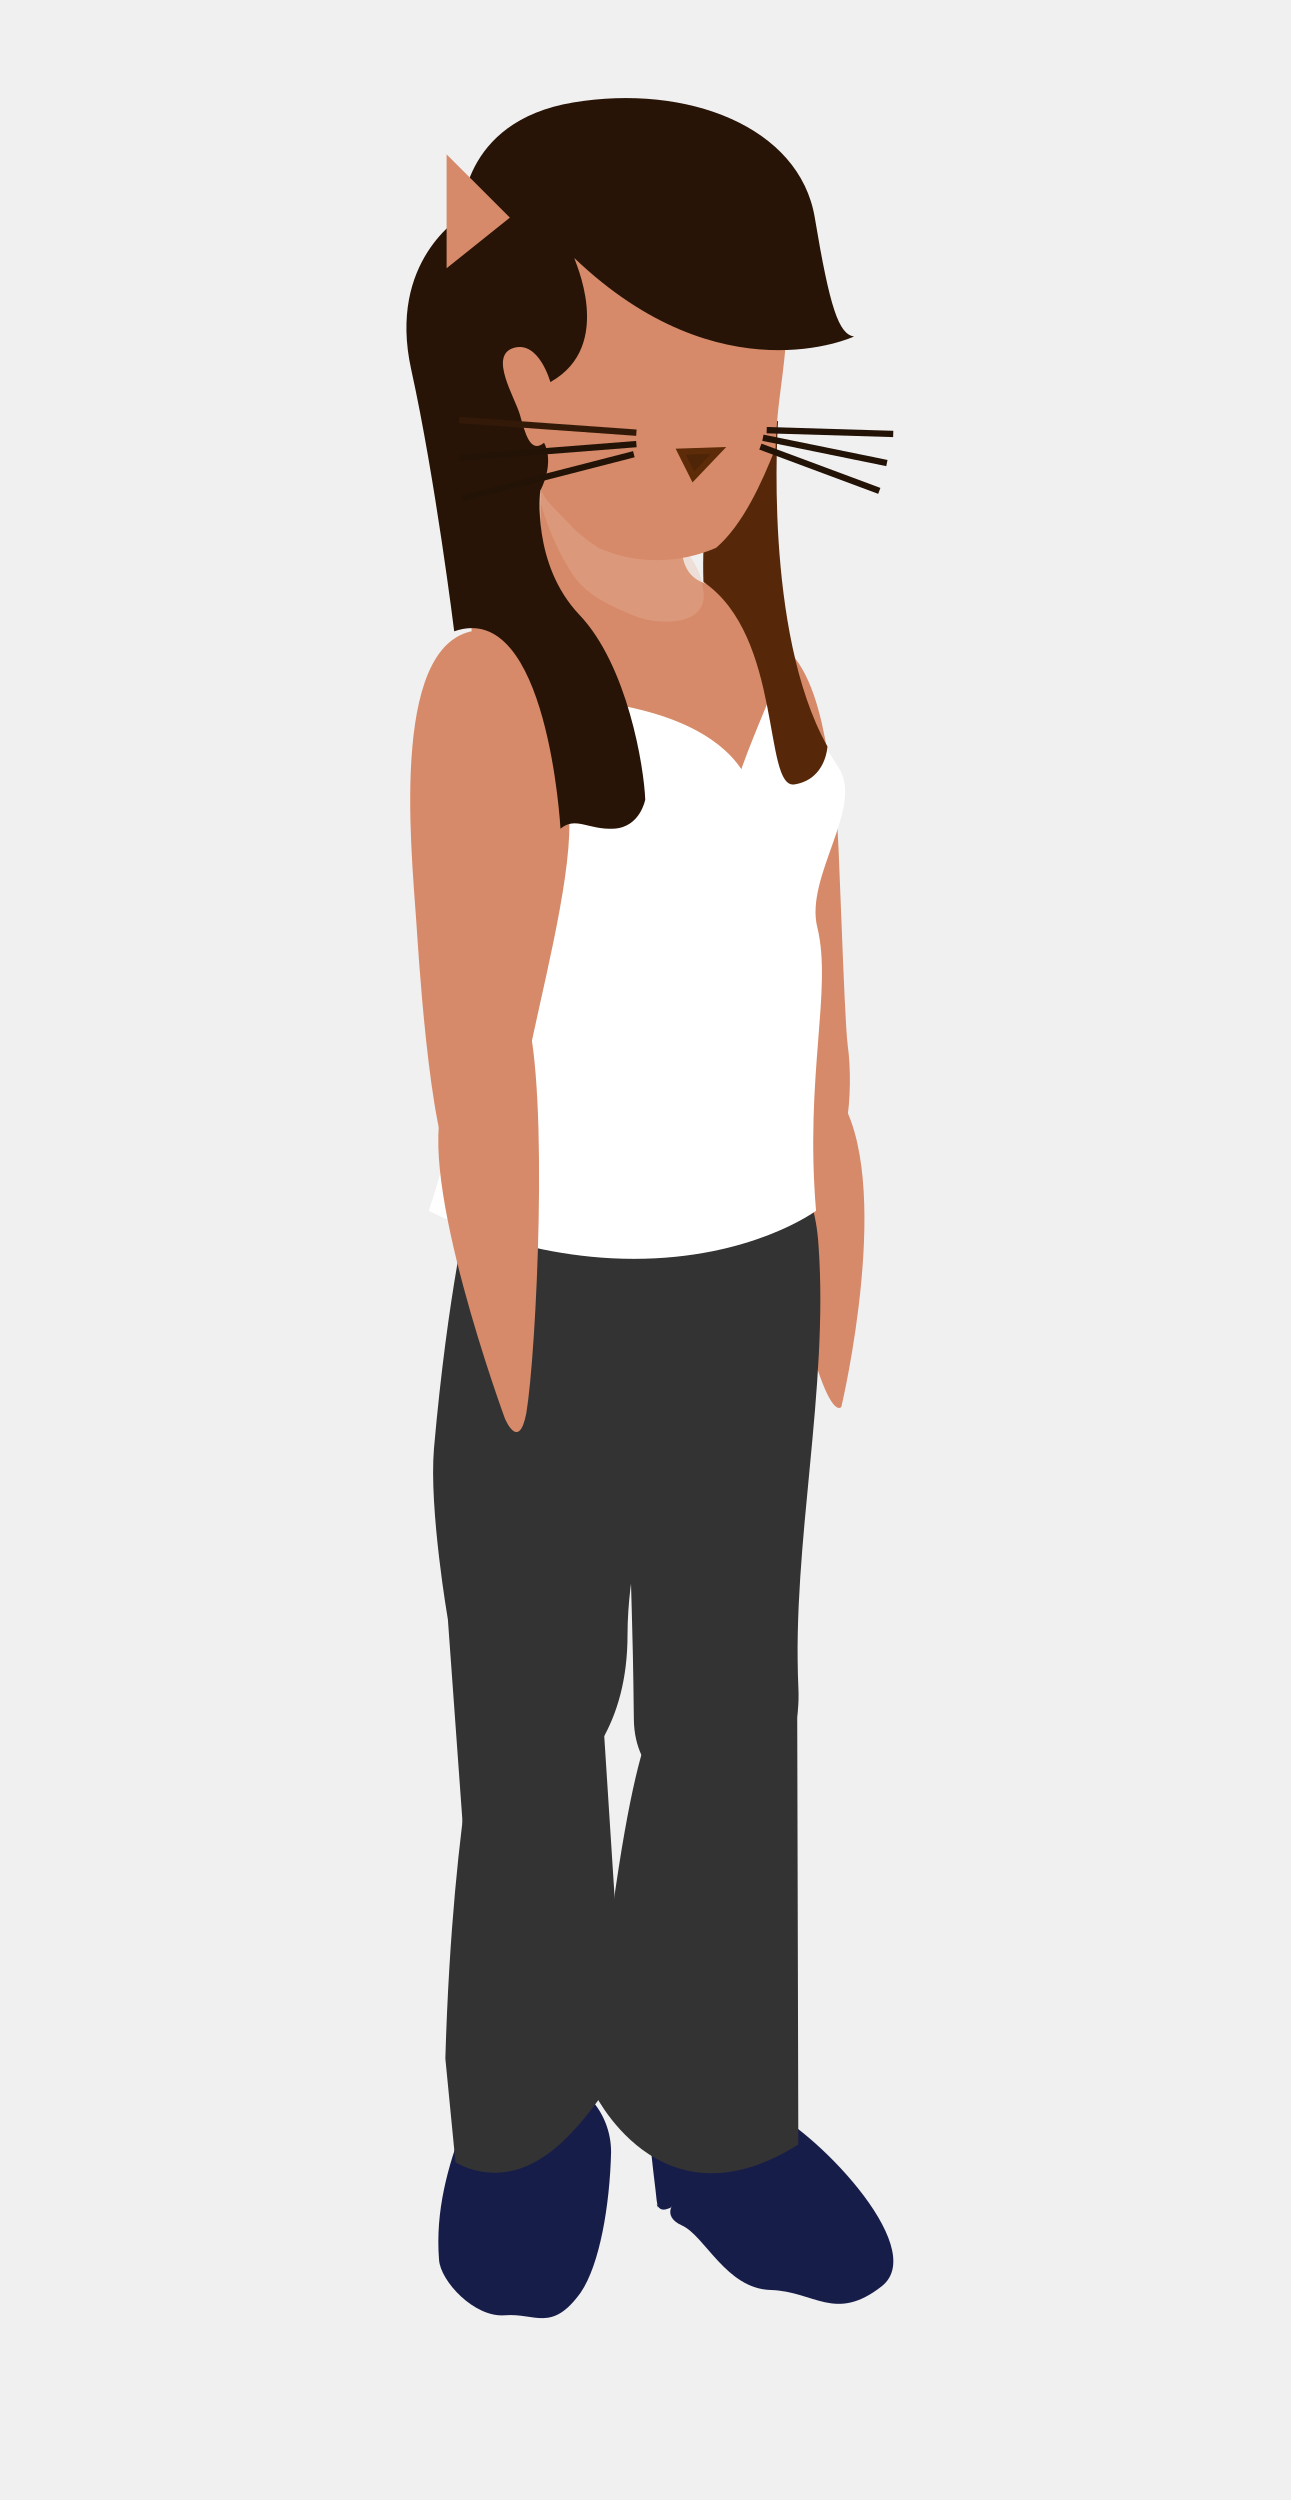
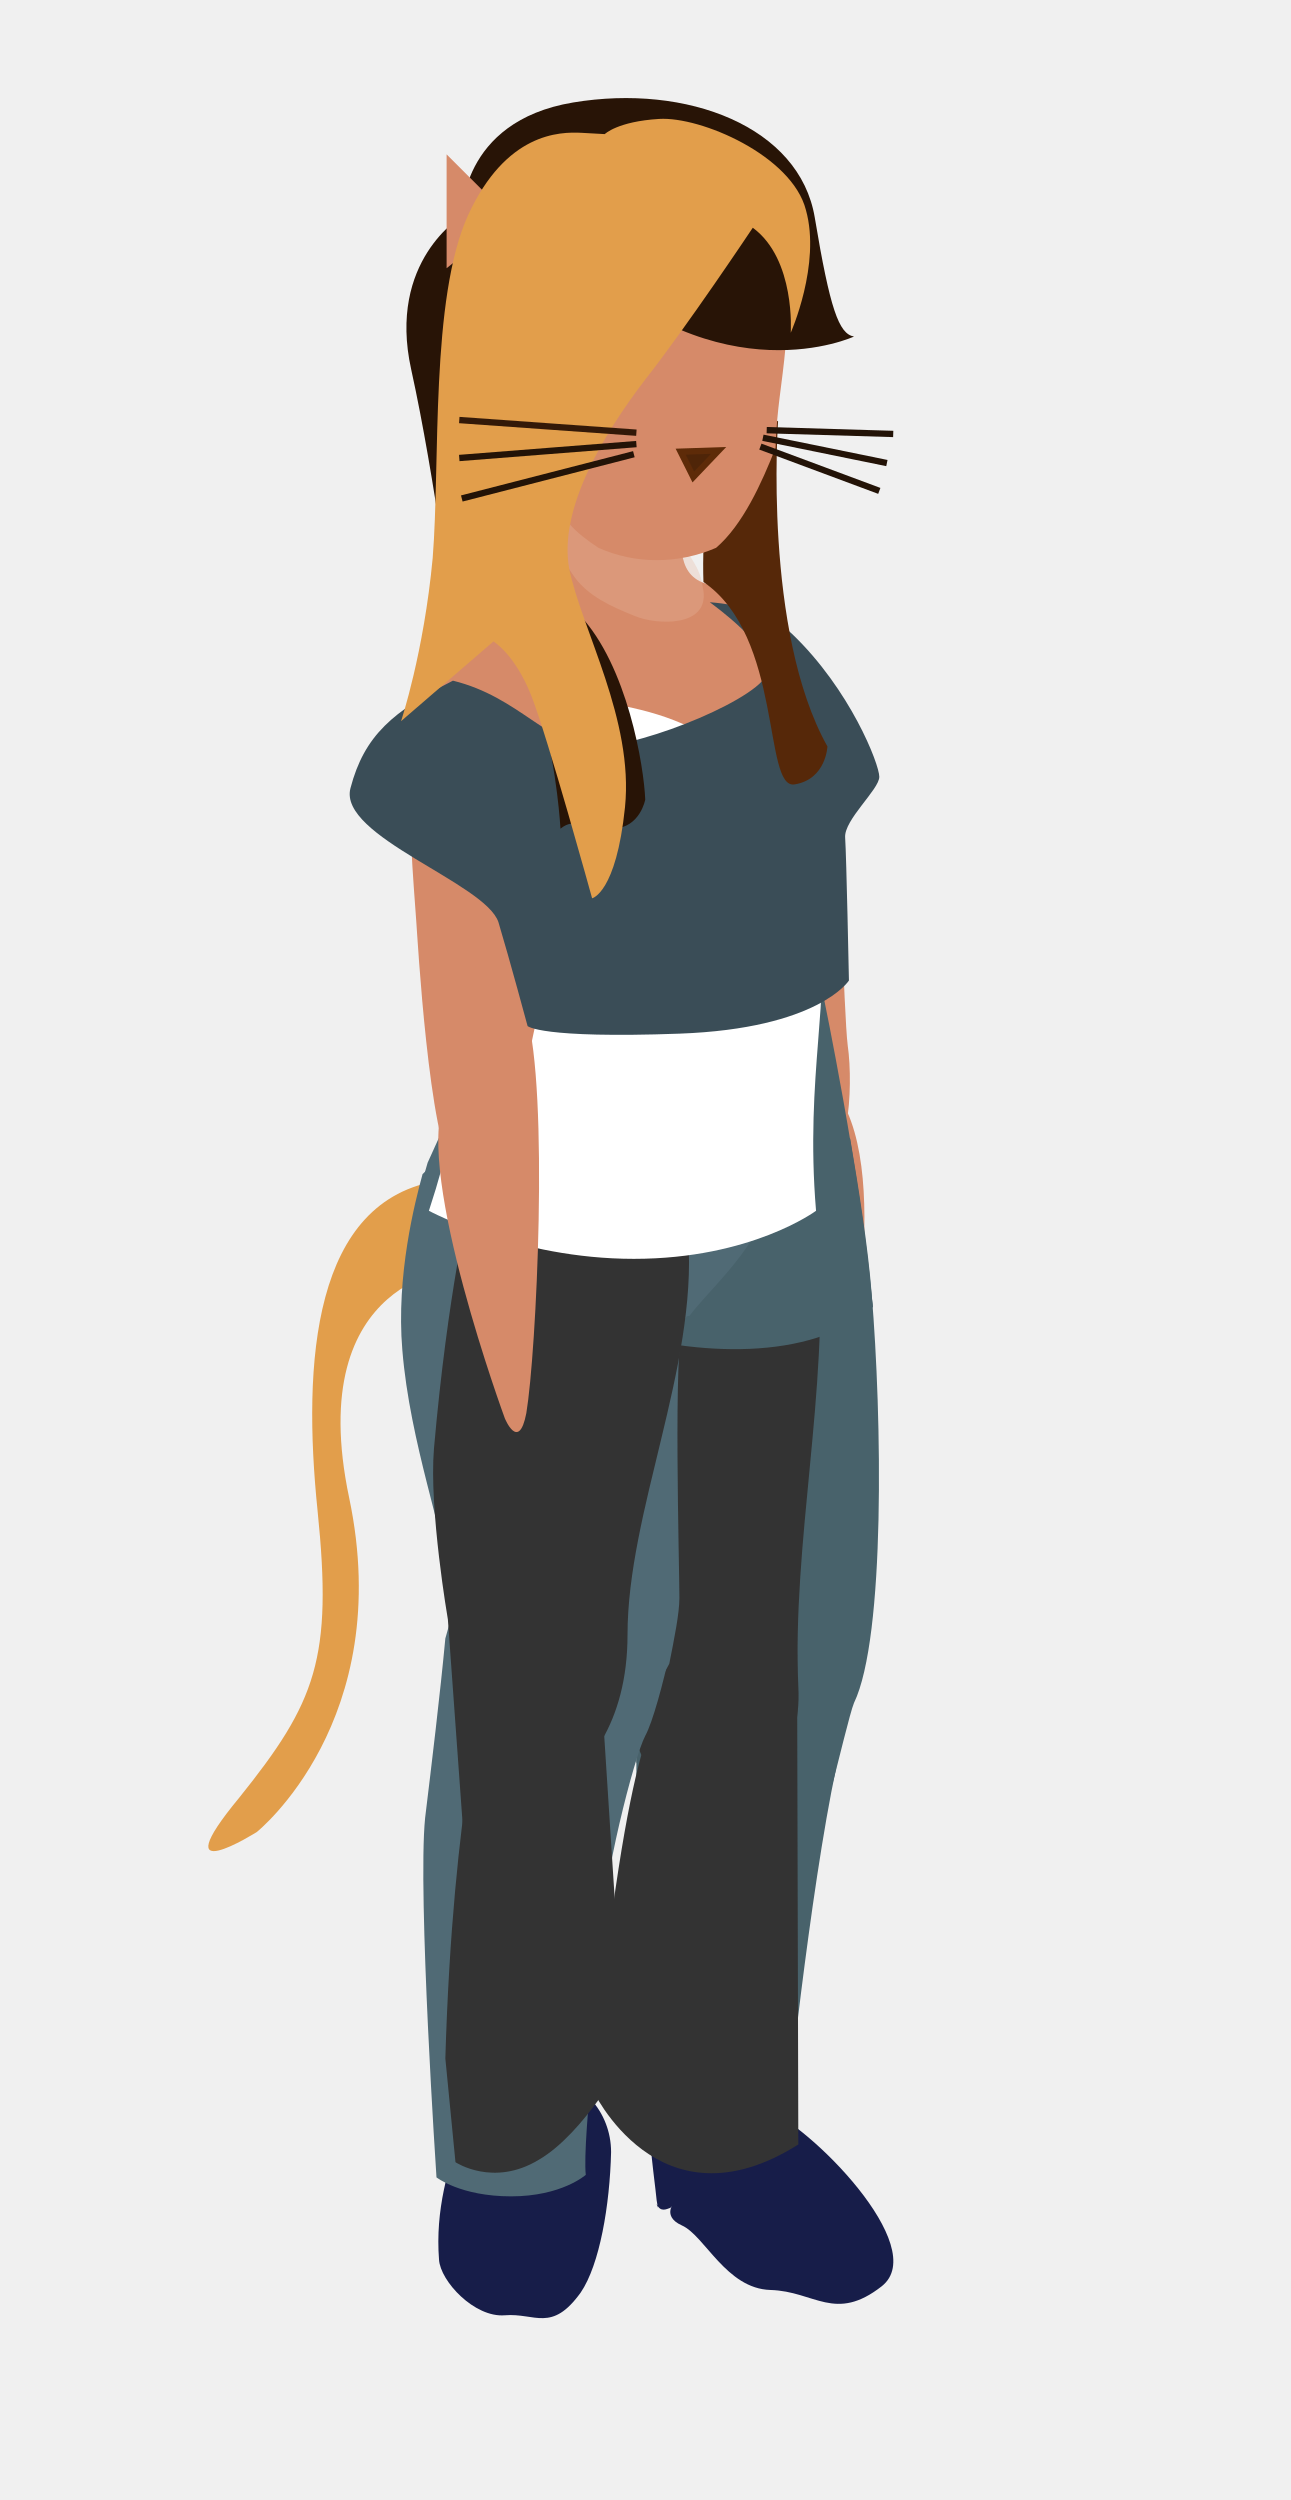
<svg xmlns="http://www.w3.org/2000/svg" version="1.1" id="Layer_1" x="0px" y="0px" viewBox="0 0 102 197.6" style="enable-background:new 0 0 102 197.6;" xml:space="preserve">
  <style type="text/css">
- 	.st0{fill:#D68A69;}
- 	.st1{fill:#171D49;}
- 	.st2{fill:#333333;}
- 	.st3{fill:#FFFFFF;}
- 	.st4{opacity:0.3;fill:#E8B9A0;enable-background:new    ;}
- 	.st5{fill:#562809;}
- 	.st6{fill:#281406;}
- 	.st7{fill:none;stroke:#331908;stroke-width:0.5;stroke-miterlimit:10;}
- 	.st8{fill:none;stroke:#231307;stroke-width:0.5;stroke-miterlimit:10;}
- 	.st9{fill:#4F2508;stroke:#5E2B08;stroke-width:0.5;stroke-miterlimit:10;}
+ 	.st0{fill:#E29E4B;}
+ 	.st1{fill:#D68A69;}
+ 	.st2{fill:#171D49;}
+ 	.st3{fill:#48626B;}
+ 	.st4{fill:#333333;}
+ 	.st5{fill:#506A75;}
+ 	.st6{fill:#FFFFFF;}
+ 	.st7{opacity:0.3;fill:#E8B9A0;enable-background:new    ;}
+ 	.st8{fill:#3A4D57;}
+ 	.st9{fill:#562809;}
+ 	.st10{fill:#281406;}
+ 	.st11{fill:none;stroke:#331908;stroke-width:0.5;stroke-miterlimit:10;}
+ 	.st12{fill:none;stroke:#231307;stroke-width:0.5;stroke-miterlimit:10;}
+ 	.st13{fill:#4F2508;stroke:#5E2B08;stroke-width:0.5;stroke-miterlimit:10;}
</style>
  <g id="_x30_0">
-     <path id="arm_x5F_back_x5F_bot" class="st0" d="M60.3,87.8c0,0,1.3-7.9,5.9-1.3s0.3,24.7,0.3,24.7S64.6,114,60.3,87.8z" />
-     <path id="arm_x5F_back_x5F_top" class="st0" d="M58.6,50.3c6-0.9,6.7,8.4,7.5,14c0.2,0.9,0.6,15.9,0.9,18.3c0.5,3.5,0,10.3-2.4,9.1   c-6.4-3.2-5.8-11.3-7.6-17.9C55.3,67.2,51.4,51.4,58.6,50.3z" />
-     <path id="foot_x5F_back" class="st1" d="M60.5,166.7c-2.7-0.6-5.6-0.9-8.4-1c-1.8-3.2-0.3,6.9-0.2,8.2c0.2,1.1,0,0.3,0,0.3   c0.3,0.7,0.8,0.4,1.1,0.3c0.6-0.7-0.9,0.6,0.9,1.4s3.5,5,7,5.1c3.5,0.1,5.1,2.6,8.8-0.3C73.6,177.6,63.9,167.9,60.5,166.7z" />
-     <path id="leg_x5F_back_x5F_bot" class="st2" d="M52.3,135.3c0,0-2.6-0.3-5.5,29.8c0,0,5.2,11.4,16.3,4.4L63,130.8   C63,130.8,55.8,122.1,52.3,135.3z" />
-     <path id="leg_x5F_back_x5F_top" class="st2" d="M51.4,93.3c-1.1,9.3-1.8,14.4-1.7,24.5c0.2,10.1,0.3,9.4,0.4,18.1s13.6,8.7,13-2.6   c-0.5-11.3,2.4-23.5,1.6-34.8C64,87.4,56,94.8,51.4,93.3z" />
-     <g id="foot_x5F_front">
-       <path class="st1" d="M42.7,164c-2.7-0.2-5.2,1.3-6.1,4c-1.2,3.3-2.2,6.7-1.9,10.6c0.1,1.7,2.8,4.6,5.2,4.4s3.7,1.4,6-1.8    c1.5-2.2,2.3-6.9,2.4-11.1C48.3,166.9,45.9,164.2,42.7,164L42.7,164z" />
-     </g>
-     <path id="leg_x5F_front_x5F_bot" class="st2" d="M47.5,133.2l-9-0.2c0,0-2.7,9.4-3.3,29.7l0.8,8.2c0,0,3,2,6.6-0.2   c3.6-2.1,6.8-8,6.8-8L47.5,133.2z" />
-     <path id="leg_x5F_front_x5F_top" class="st2" d="M37.1,95.1c0,0-1.7,6.9-2.8,19.4c-0.4,4.8,1.1,13.5,1.1,13.5l1.2,16.6   c0,0,13-1.3,13-15.4c0-9.7,5.5-21.1,4.8-31.3C54,93.5,37.1,95.1,37.1,95.1z" />
-     <path id="chest" class="st0" d="M42.7,38.8v6.7l-5.3,3.6c-1.8,3.5,14.9,11.2,19.9,10.5c3.2-0.4,3.9-11.6-1.6-13.5   c-2.4-0.8-1.8-3.7-1.8-5.7C53.9,40.5,46.1,34.9,42.7,38.8z" />
-     <path id="top" class="st3" d="M33.9,95.7c0,0,7,3.8,16.2,3.8c9.3,0,14.4-3.8,14.4-3.8c-0.9-10.7,1.3-17.5,0.1-22.4   c-1-4,3.7-9.5,1.7-12.6s-4.6-7.6-4.6-7.6c-2.8,6.6-3.1,7.7-3.1,7.7c-3.9-5.8-15.5-5.6-15.5-5.6c0.6,6.2-3.2,11.7-5.1,13   s-3.8,0.7-1.9,7.4C36.9,80.3,37,86.3,33.9,95.7z" />
-     <path id="arm_x5F_front_x5F_top" class="st0" d="M38.2,49.8C44.5,50,44.9,60.1,45,65s-2.4,14.2-3.2,18.5c-0.2,1.1-3.6,12.1-5.9,9.2   c-2-2.5-2.9-18.6-3-19.9C32.5,66.9,30.7,49.8,38.2,49.8z" />
-     <path id="arm_x5F_front_x5F_bot" class="st0" d="M35.1,87.1c0,0,2.4-20.8,6.5-7c1.8,6.2,0.8,26.8,0,31.6c-0.6,3.1-1.7,0.4-1.7,0.4   S32.8,92.8,35.1,87.1z" />
-     <path id="neck" class="st4" d="M50.2,48.7c1.7,0.7,5.8,0.9,5.4-2c-0.2-1.2-0.3-1.5-0.9-2.5c-0.8-1.4-3.1-2.1-3.8-3.5   c-0.3-0.6,0.7-0.9,1-0.3c0.4,0.9,1.2,1.8,1.9,2.7c0.2-0.2,0.5-0.3,0.7,0c0.1,0.1,0.1,0.1,0.2,0.2c-0.2-1.1-0.2-2.3-0.3-3.3   c0,0-8.5-5.2-11.8-0.9c0.4,2.1,1.6,4.8,2.8,6.5C46.5,47.1,48.2,47.9,50.2,48.7z" />
-     <path id="hair_x5F_back" class="st5" d="M61.5,33.3c0,0-1.2,16.6,3.9,25.7c0,0-0.1,2.6-2.6,3s-0.9-11.7-7.2-16   C55.6,46,54.9,29.9,61.5,33.3z" />
-     <path id="head" class="st0" d="M61.2,16.6c-5.8-7.6-17.5-7-22.8,0.1C33,23.8,38.6,31.6,41.2,36c2.6,4.4,1.1,2.6,3.8,5.4   c0.6,0.7,1.4,1.3,2.3,1.9c2.9,1.3,6.3,1.3,9.3,0c2.1-1.8,3.6-5.1,4.7-7.9c0.1-3.2,0.5-4.8,0.8-8.1C62.5,23.9,63.8,20.1,61.2,16.6z" />
-     <path id="hair_x5F_front" class="st6" d="M43.5,30.2c0,0-0.9-3.3-2.9-2.7c-2,0.6,0.1,3.9,0.5,5.3c0.4,1.4,0.8,3.1,1.9,2.2   c0,0,0.9,1.4-0.3,3.8c0,0-0.7,5.8,3.1,9.8s5.1,12,5.2,14.6c0,0-0.4,2.2-2.5,2.3c-2,0.1-3-1-4.2,0c0,0-1-18.2-8.4-15.6   c0,0-1.5-12.1-3.4-20.7s4-12.1,4-12.1s-0.2-7.5,8.8-9s17.9,1.9,19.1,9.1c1.2,7.2,1.9,9.2,3.1,9.4c0,0-10.5,4.9-22.1-6.2   C45.3,20.4,48.7,27.3,43.5,30.2z" />
-     <polyline id="ear" class="st0" points="35.3,12.2 35.3,21.2 40.3,17.2  " />
-     <line id="whisker_x5F_left_x5F_top" class="st7" x1="50.3" y1="34.2" x2="36.3" y2="33.2" />
-     <line id="whisker_x5F_left_x5F_mid" class="st8" x1="50.3" y1="35.1" x2="36.3" y2="36.2" />
-     <line id="whisker_x5F_left_x5F_bot" class="st8" x1="50.1" y1="35.9" x2="36.5" y2="39.4" />
-     <line id="whisker_x5F_right_x5F_bot" class="st8" x1="60.1" y1="35.3" x2="69.5" y2="38.8" />
-     <line id="whisker_x5F_right_x5F_mid" class="st8" x1="60.3" y1="34.6" x2="70.1" y2="36.6" />
-     <line id="whisker_x5F_right_x5F_top" class="st8" x1="60.6" y1="34" x2="70.6" y2="34.3" />
-     <polygon id="nose" class="st9" points="53.8,35.7 56.8,35.6 54.8,37.7  " />
+     <path id="CAT_x5F_tail" class="st0" d="M36.4,100.2c0,0-12.5,0.6-8.8,18.2s-7.3,26.4-7.3,26.4s-7.6,4.8-1.4-2.7   c6.1-7.6,7.4-11,6.2-22.7s-0.4-24.6,9.7-26.1S36.4,100.2,36.4,100.2z" />
+     <path id="arm_x5F_back_x5F_bot" class="st1" d="M60.3,87.8c0,0,1.3-7.9,5.9-1.3s0.3,24.7,0.3,24.7S64.6,114,60.3,87.8z" />
+     <path id="arm_x5F_back_x5F_top" class="st1" d="M58.6,50.3c6-0.9,6.7,8.4,7.5,14c0.2,0.9,0.6,15.9,0.9,18.3c0.5,3.5,0,10.3-2.4,9.1   c-6.4-3.2-5.8-11.3-7.6-17.9C55.3,67.2,51.4,51.4,58.6,50.3z" />
+     <path id="foot_x5F_back" class="st2" d="M60.5,166.7c-2.7-0.6-5.6-0.9-8.4-1c-1.8-3.2-0.3,6.9-0.2,8.2c0.2,1.1,0,0.3,0,0.3   c0.3,0.7,0.8,0.4,1.1,0.3c0.6-0.7-0.9,0.6,0.9,1.4s3.5,5,7,5.1c3.5,0.1,5.1,2.6,8.8-0.3C73.6,177.6,63.9,167.9,60.5,166.7z" />
+     <path id="CAT_x5F_leg_x5F_back_x5F_bot" class="st3" d="M53,136.6c-1.2,0.6-2.1,1.4-2.7,2.4v29c5.6,4.1,11.8,0,11.8,0   s1.9-18.5,4-28.3C62.2,136.2,57.6,133.8,53,136.6z" />
+     <path id="CAT_x5F_leg_x5F_back_x5F_top" class="st3" d="M47,91.6c0,0.8,0,2.3,0,3.3l3.3,22v22.4c2.1,2.7,5.4,4.3,8.7,3.2   c3-0.6,5,0.8,6.8-1.5c0.4-1.5,1.4-5.7,1.7-6.4c2.5-5.2,2.2-22.7,1.4-32.3c-0.3-3.8-1-8.2-1.7-12.3C61.4,86.7,51.8,86.8,47,91.6z" />
+     <path id="leg_x5F_back_x5F_bot" class="st4" d="M52.3,135.3c0,0-2.6-0.3-5.5,29.8c0,0,5.2,11.4,16.3,4.4L63,130.8   C63,130.8,55.8,122.1,52.3,135.3z" />
+     <path id="leg_x5F_back_x5F_top" class="st4" d="M51.4,93.3c-1.1,9.3-1.8,14.4-1.7,24.5c0.2,10.1,0.3,9.4,0.4,18.1s13.6,8.7,13-2.6   c-0.5-11.3,2.4-23.5,1.6-34.8C64,87.4,56,94.8,51.4,93.3z" />
+     <path id="foot_x5F_front" class="st2" d="M42.7,164c-2.7-0.2-5.2,1.3-6.1,4c-1.2,3.3-2.2,6.7-1.9,10.6c0.1,1.7,2.8,4.6,5.2,4.4   s3.7,1.4,6-1.8c1.5-2.2,2.3-6.9,2.4-11.1C48.3,166.9,45.9,164.2,42.7,164L42.7,164z" />
+     <path id="CAT_x5F_hip_x5F_back" class="st3" d="M69,103.3c0-0.3-0.1-0.6-0.1-0.9c-0.9-9.6-3.8-23.6-3.8-23.6L51,75.4l-6,6.4   l3.5,23.4C54.8,107.1,64.1,107.7,69,103.3z" />
+     <path id="CAT_x5F_leg_x5F_front_x5F_bot" class="st5" d="M42,118.6c-2.8,1.9-5.6,6.3-6.8,10.9c-0.4,4.3-1.1,10.1-1.6,14.2   c-0.6,6,0.9,28.4,0.9,28.4s1.9,1.5,5.9,1.5c4,0,5.9-1.7,5.9-1.7c-0.3-2.8,1.3-15.3,1.3-19.2s2.5-13.8,3.4-15.5   c0.6-1.1,1.4-4.1,2-6.8C53.1,123.3,49.8,114.3,42,118.6z" />
+     <path id="CAT_x5F_leg_x5F_front_x5F_top" class="st5" d="M50,134.6c1.1-0.4,2.1-1.5,2.9-3.1c0.4-2,0.8-4,0.8-5.2   c0-2.6-0.5-19.9,0.3-21.8c0.1-0.2,0.2-0.3,0.3-0.5c0.9-6.6-3.8-13.5-10.3-14.4c-3.6,0-7.8,0.5-10.6,3.2c-0.6,2.2-2.1,8-1.6,13.9   c0.6,7.4,3.4,14.7,3.6,18.1c0,0.4,0,0.9,0,1.4C39,131.6,44.5,136.2,50,134.6z" />
+     <path id="CAT_x5F_hip_x5F_front" class="st5" d="M60.6,79.9l-3.4-4.3c0,0-14.1-0.2-14.5-0.2c-0.4,0-3.5,4.6-3.5,4.6l-5.4,11.9   c0,0-0.4,1.3-0.9,3.4c3.1,7.4,13.1,10.2,21.6,8.7c1.4-1.9,5-5,6.1-8.5C61.8,91.5,60.6,79.9,60.6,79.9z" />
+     <path id="leg_x5F_front_x5F_bot" class="st4" d="M47.5,133.2l-9-0.2c0,0-2.7,9.4-3.3,29.7l0.8,8.2c0,0,3,2,6.6-0.2   c3.6-2.1,6.8-8,6.8-8L47.5,133.2z" />
+     <path id="leg_x5F_front_x5F_top" class="st4" d="M37.1,95.1c0,0-1.7,6.9-2.8,19.4c-0.4,4.8,1.1,13.5,1.1,13.5l1.2,16.6   c0,0,13-1.3,13-15.4c0-9.7,5.5-21.1,4.8-31.3C54,93.5,37.1,95.1,37.1,95.1z" />
+     <path id="chest" class="st1" d="M42.7,38.8v6.7l-5.3,3.6c-1,1.9,0.1,14.7,5.2,17.1c4.3,2,12.4-6.2,14.7-6.6   c3.2-0.4,3.9-11.6-1.6-13.5c-2.4-0.8-1.8-3.7-1.8-5.7C53.9,40.5,46.1,34.9,42.7,38.8z" />
+     <path id="top" class="st6" d="M33.9,95.7c0,0,7,3.8,16.2,3.8c9.3,0,14.4-3.8,14.4-3.8c-0.9-10.7,1.3-17.5,0.1-22.4   c-1-4,3.7-9.5,1.7-12.6s-4.6-7.6-4.6-7.6c-2.8,6.6-3.1,7.7-3.1,7.7c-3.9-5.8-15.5-5.6-15.5-5.6c0.6,6.2-3.2,11.7-5.1,13   s-3.8,0.7-1.9,7.4C36.9,80.3,37,86.3,33.9,95.7z" />
+     <path id="arm_x5F_front_x5F_top" class="st1" d="M38.2,49.8C44.5,50,44.9,60.1,45,65s-2.4,14.2-3.2,18.5c-0.2,1.1-3.6,12.1-5.9,9.2   c-2-2.5-2.9-18.6-3-19.9C32.5,66.9,30.7,49.8,38.2,49.8z" />
+     <path id="arm_x5F_front_x5F_bot" class="st1" d="M35.1,87.1c0,0,2.4-20.8,6.5-7c1.8,6.2,0.8,26.8,0,31.6c-0.6,3.1-1.7,0.4-1.7,0.4   S32.8,92.8,35.1,87.1z" />
+     <path id="neck" class="st7" d="M50.2,48.7c1.7,0.7,5.8,0.9,5.4-2c-0.2-1.2-0.3-1.5-0.9-2.5c-0.8-1.4-3.1-2.1-3.8-3.5   c-0.3-0.6,0.7-0.9,1-0.3c0.4,0.9,1.2,1.8,1.9,2.7c0.2-0.2,0.5-0.3,0.7,0c0.1,0.1,0.1,0.1,0.2,0.2c-0.2-1.1-0.2-2.3-0.3-3.3   c0,0-8.5-5.2-11.8-0.9c0.4,2.1,1.6,4.8,2.8,6.5C46.5,47.1,48.2,47.9,50.2,48.7z" />
+     <path id="CAT_x5F_top" class="st8" d="M41.7,81.1c0,0,1,1,12,0.6c11-0.4,13.4-4.2,13.4-4.2s-0.2-9.9-0.3-11.3   c-0.1-1.4,2.7-3.8,2.7-4.8c0-1-2.3-6.9-6.9-11.3c-1.7-1.6-3.9-2.3-6.5-2.5c0.4,0.3,4.7,3.4,4.6,5.4c-0.1,2-9.8,6-13.6,6   c-3.8,0-6-3.9-11.3-5.2c-4.7,2.4-7,4.3-8.1,8.5c-1,3.8,10.7,7.5,11.7,10.6C40.3,75.9,41.7,81.1,41.7,81.1z" />
+     <path id="hair_x5F_back" class="st9" d="M61.5,33.3c0,0-1.2,16.6,3.9,25.7c0,0-0.1,2.6-2.6,3s-0.9-11.7-7.2-16   C55.6,46,54.9,29.9,61.5,33.3z" />
+     <path id="head" class="st1" d="M61.2,16.6c-5.8-7.6-17.5-7-22.8,0.1C33,23.8,38.6,31.6,41.2,36c2.6,4.4,1.1,2.6,3.8,5.4   c0.6,0.7,1.4,1.3,2.3,1.9c2.9,1.3,6.3,1.3,9.3,0c2.1-1.8,3.6-5.1,4.7-7.9c0.1-3.2,0.5-4.8,0.8-8.1C62.5,23.9,63.8,20.1,61.2,16.6z" />
+     <path id="hair_x5F_front" class="st10" d="M43.5,30.2c0,0-0.9-3.3-2.9-2.7c-2,0.6,0.1,3.9,0.5,5.3c0.4,1.4,0.8,3.1,1.9,2.2   c0,0,0.9,1.4-0.3,3.8c0,0-0.7,5.8,3.1,9.8s5.1,12,5.2,14.6c0,0-0.4,2.2-2.5,2.3c-2,0.1-3-1-4.2,0c0,0-1-18.2-8.4-15.6   c0,0-1.5-12.1-3.4-20.7s4-12.1,4-12.1s-0.2-7.5,8.8-9s17.9,1.9,19.1,9.1c1.2,7.2,1.9,9.2,3.1,9.4c0,0-10.5,4.9-22.1-6.2   C45.3,20.4,48.7,27.3,43.5,30.2z" />
+     <polyline id="ear" class="st1" points="35.3,12.2 35.3,21.2 40.3,17.2  " />
+     <path id="CAT_x5F_hair" class="st0" d="M59.5,18c0,0-5.2,7.8-8.5,12c-3.3,4.3-6.9,10.3-6,15c1,4.8,5.1,11.9,4.4,18.8   c-0.7,6.8-2.6,7.2-2.6,7.2s-3.5-12.7-4.8-16c-1.3-3.3-3-4.3-3-4.3l-7.3,6.3c0,0,1.8-5.4,2.5-12.9c0.6-7.5-0.2-20.5,2.8-27.1   c3-6.5,7.2-6.6,9-6.5c1.8,0.1,1.8,0.1,1.8,0.1s1-1,4.3-1.2c3.3-0.2,10.5,2.9,11.6,7.2c1.2,4.3-1.2,9.7-1.2,9.7S62.9,20.5,59.5,18z" />
+     <line id="whisker_x5F_left_x5F_top" class="st11" x1="50.3" y1="34.2" x2="36.3" y2="33.2" />
+     <line id="whisker_x5F_left_x5F_mid" class="st12" x1="50.3" y1="35.1" x2="36.3" y2="36.2" />
+     <line id="whisker_x5F_left_x5F_bot" class="st12" x1="50.1" y1="35.9" x2="36.5" y2="39.4" />
+     <line id="whisker_x5F_right_x5F_bot" class="st12" x1="60.1" y1="35.3" x2="69.5" y2="38.8" />
+     <line id="whisker_x5F_right_x5F_mid" class="st12" x1="60.3" y1="34.6" x2="70.1" y2="36.6" />
+     <line id="whisker_x5F_right_x5F_top" class="st12" x1="60.6" y1="34" x2="70.6" y2="34.3" />
+     <polygon id="nose" class="st13" points="53.8,35.7 56.8,35.6 54.8,37.7  " />
  </g>
</svg>
